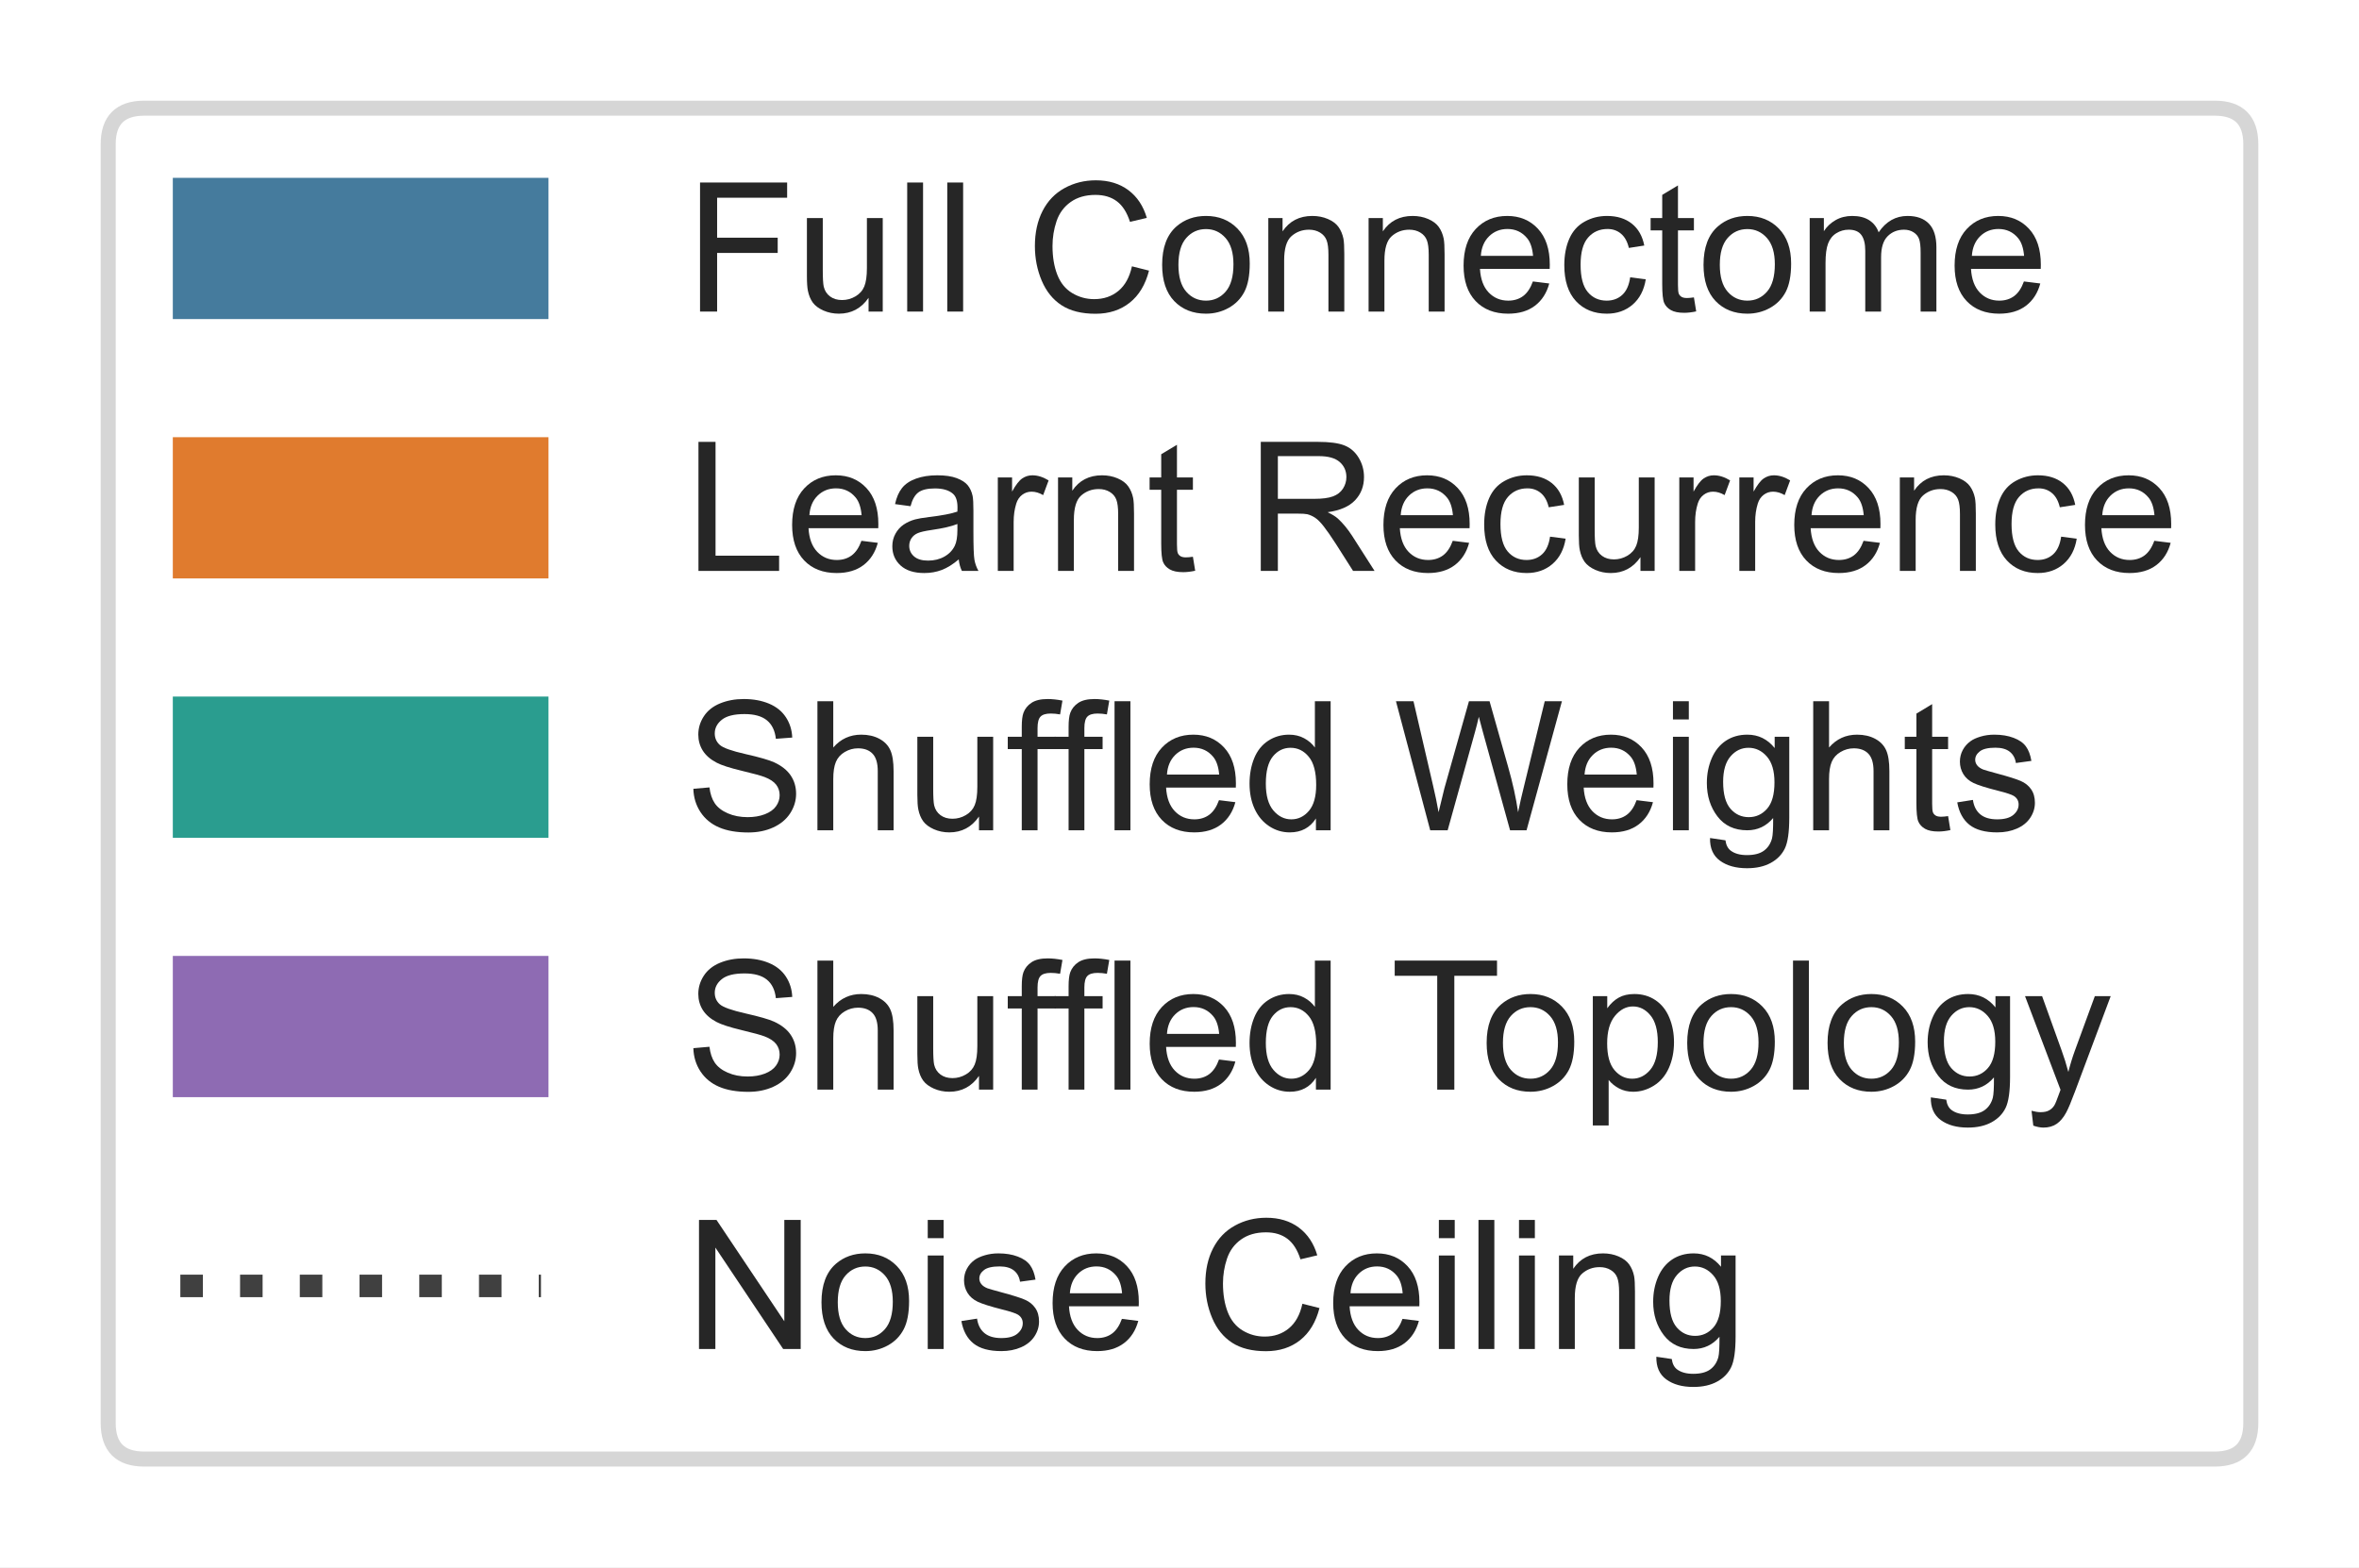
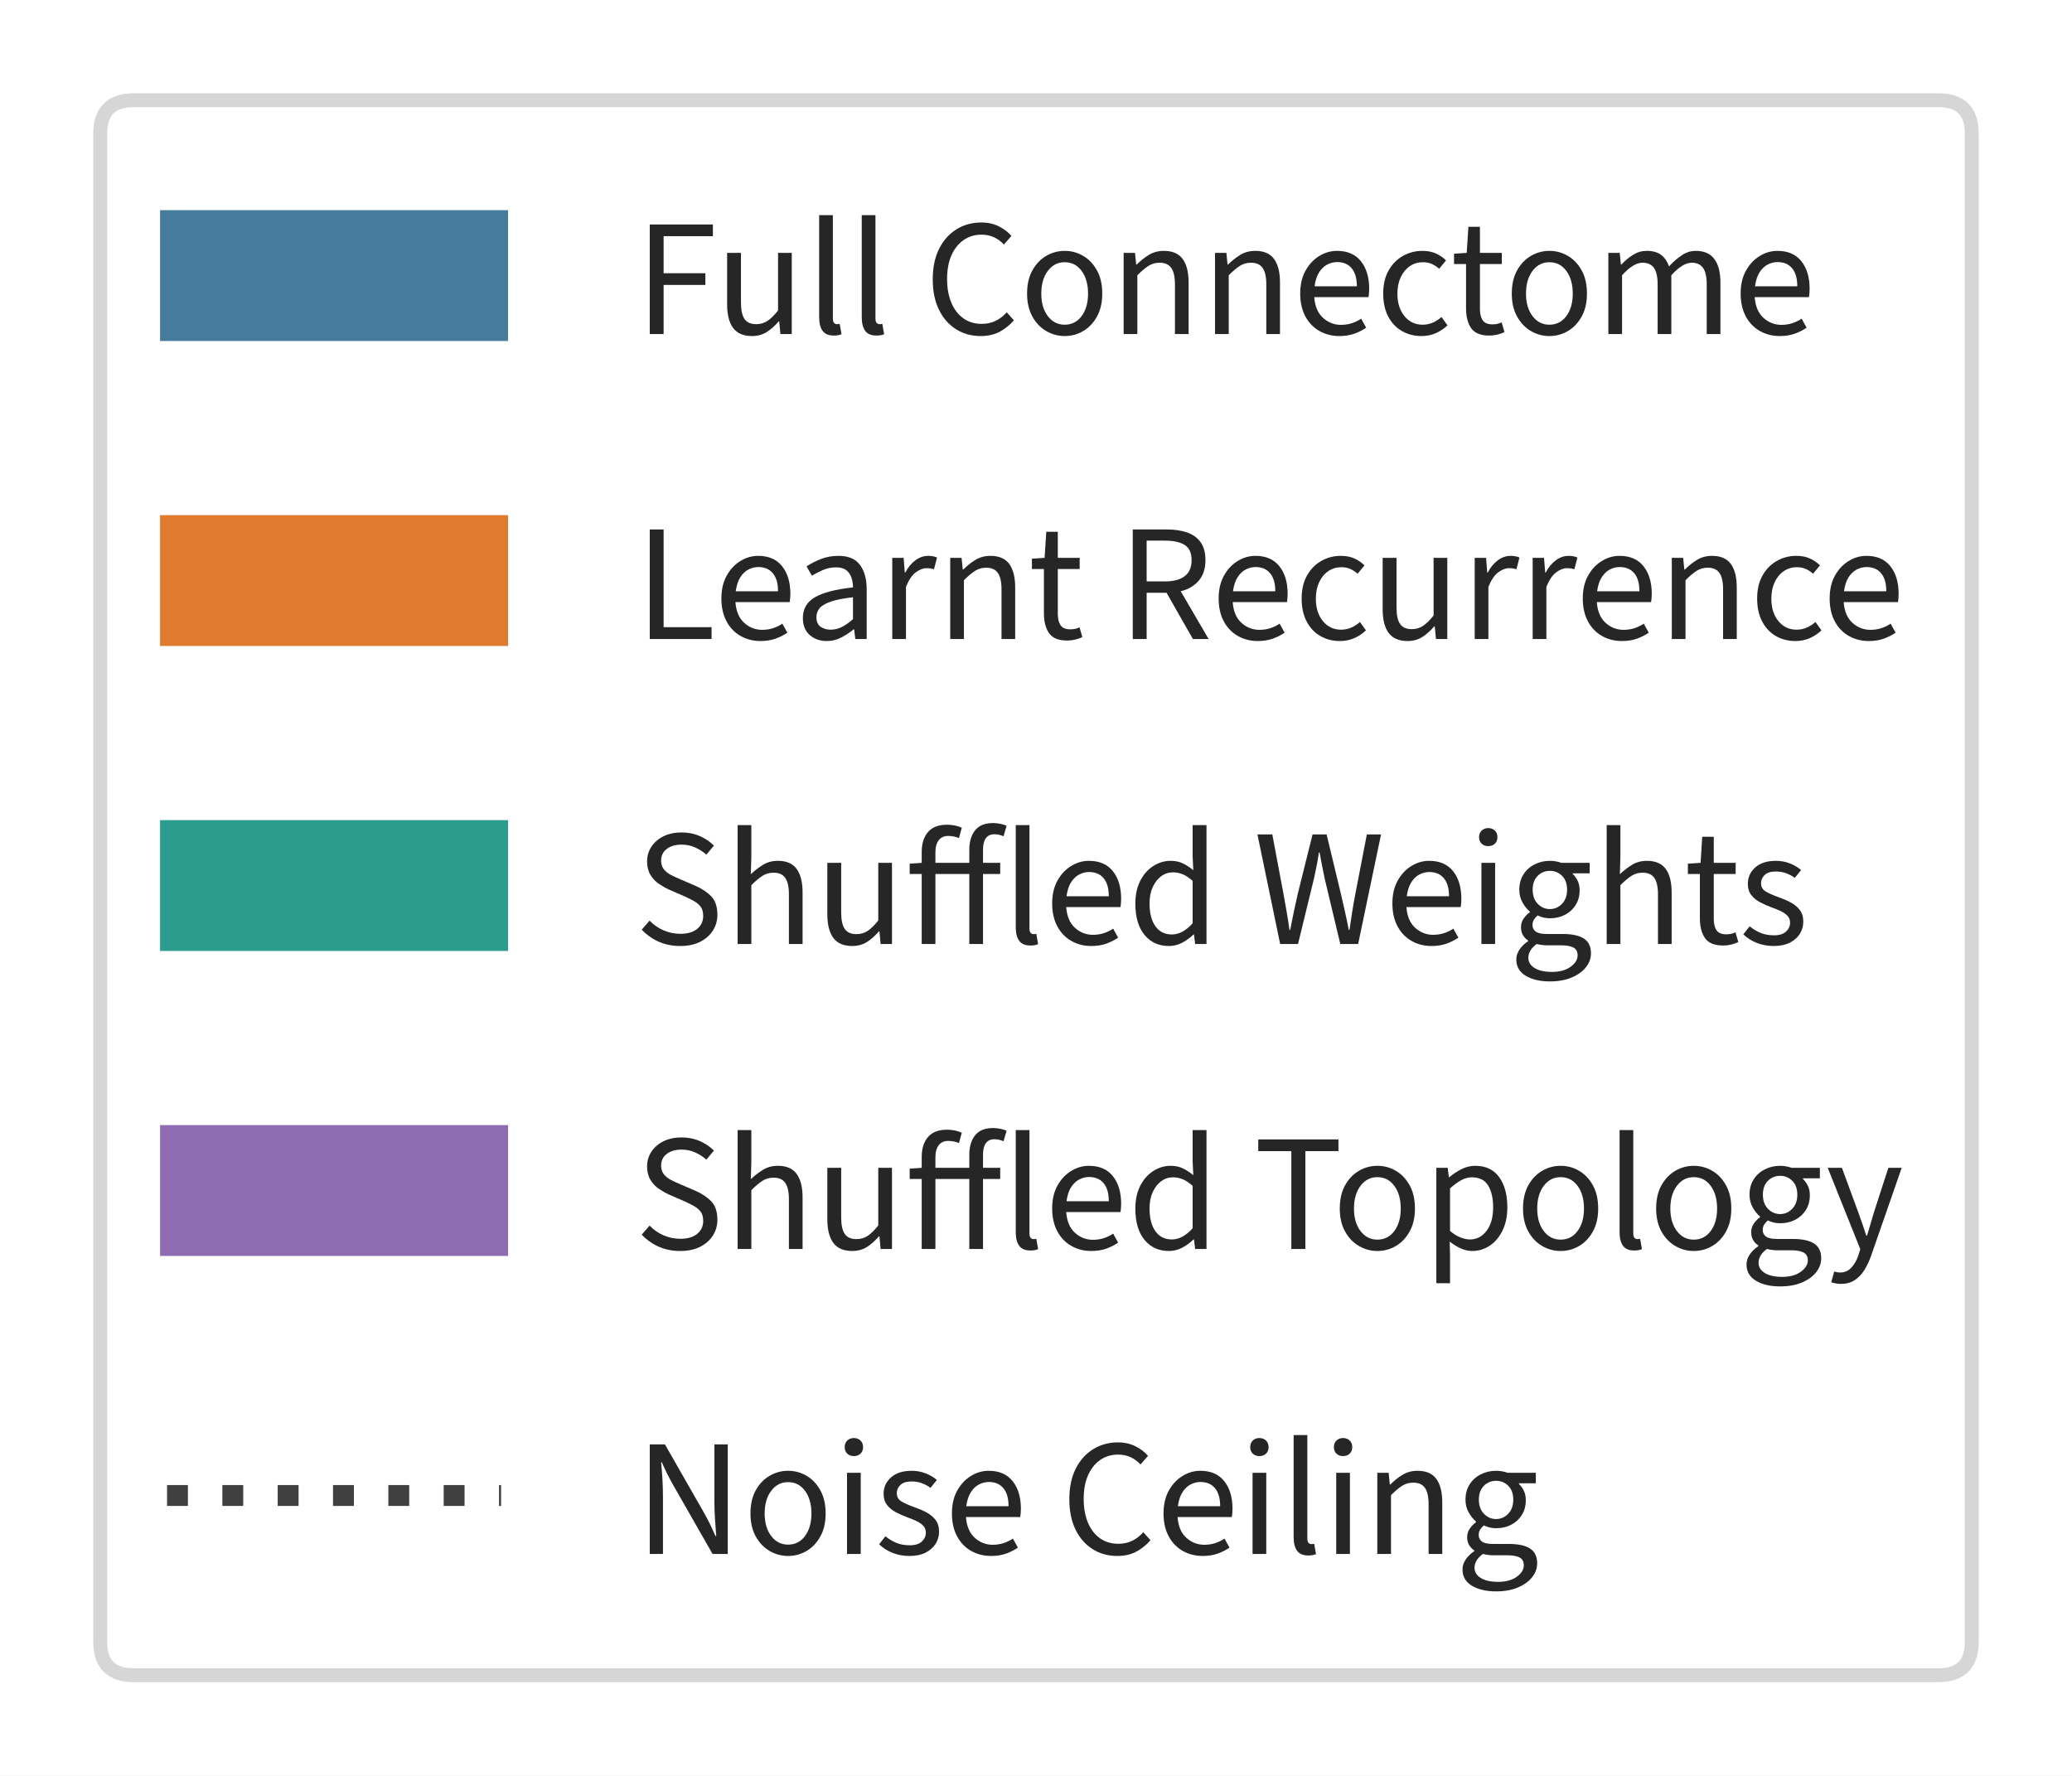
- <svg xmlns="http://www.w3.org/2000/svg" xmlns:xlink="http://www.w3.org/1999/xlink" width="156.979pt" height="104.309pt" viewBox="0 0 156.979 104.309" version="1.1">
+ <svg xmlns="http://www.w3.org/2000/svg" xmlns:xlink="http://www.w3.org/1999/xlink" width="148.858pt" height="127.56pt" viewBox="0 0 148.858 127.56" version="1.1">
  <defs>
    <style type="text/css">*{stroke-linejoin: round; stroke-linecap: butt}</style>
  </defs>
  <g id="figure_1">
    <g id="patch_1">
-       <path d="M 0 104.309  L 156.979 104.309  L 156.979 0  L 0 0  z " style="fill: #ffffff" />
+       <path d="M 0 127.56  L 148.858 127.56  L 148.858 0  L 0 0  z " style="fill: #ffffff" />
    </g>
    <g id="legend_1">
      <g id="patch_2">
-         <path d="M 9.6 97.109  L 147.379 97.109  Q 149.779 97.109 149.779 94.709  L 149.779 9.6  Q 149.779 7.2 147.379 7.2  L 9.6 7.2  Q 7.2 7.2 7.2 9.6  L 7.2 94.709  Q 7.2 97.109 9.6 97.109  z " style="fill: #ffffff; opacity: 0.8; stroke: #cccccc; stroke-linejoin: miter" />
+         <path d="M 9.6 120.36  L 139.258 120.36  Q 141.658 120.36 141.658 117.96  L 141.658 9.6  Q 141.658 7.2 139.258 7.2  L 9.6 7.2  Q 7.2 7.2 7.2 9.6  L 7.2 117.96  Q 7.2 120.36 9.6 120.36  z " style="fill: #ffffff; opacity: 0.8; stroke: #cccccc; stroke-linejoin: miter" />
      </g>
      <g id="patch_3">
-         <path d="M 12 20.736  L 36 20.736  L 36 12.336  L 12 12.336  z " style="fill: #457b9d; stroke: #457b9d; stroke-linejoin: miter" />
+         <path d="M 12 24  L 36 24  L 36 15.6  L 12 15.6  z " style="fill: #457b9d; stroke: #457b9d; stroke-linejoin: miter" />
      </g>
      <g id="text_1">
-         <g style="fill: #262626" transform="translate(45.6 20.73633) scale(0.12 -0.12)">
+         <g style="fill: #262626" transform="translate(45.6 24) scale(0.12 -0.12)">
          <defs>
-             <path id="ArialMT-29" d="M 525 0  L 525 4581  L 3616 4581  L 3616 4041  L 1131 4041  L 1131 2622  L 3281 2622  L 3281 2081  L 1131 2081  L 1131 0  L 525 0  z " transform="scale(0.015625)" />
-             <path id="ArialMT-58" d="M 2597 0  L 2597 488  Q 2209 -75 1544 -75  Q 1250 -75 995 37  Q 741 150 617 320  Q 494 491 444 738  Q 409 903 409 1263  L 409 3319  L 972 3319  L 972 1478  Q 972 1038 1006 884  Q 1059 663 1231 536  Q 1403 409 1656 409  Q 1909 409 2131 539  Q 2353 669 2445 892  Q 2538 1116 2538 1541  L 2538 3319  L 3100 3319  L 3100 0  L 2597 0  z " transform="scale(0.015625)" />
-             <path id="ArialMT-4f" d="M 409 0  L 409 4581  L 972 4581  L 972 0  L 409 0  z " transform="scale(0.015625)" />
-             <path id="ArialMT-3" transform="scale(0.015625)" />
-             <path id="ArialMT-26" d="M 3763 1606  L 4369 1453  Q 4178 706 3683 314  Q 3188 -78 2472 -78  Q 1731 -78 1267 223  Q 803 525 561 1097  Q 319 1669 319 2325  Q 319 3041 592 3573  Q 866 4106 1370 4382  Q 1875 4659 2481 4659  Q 3169 4659 3637 4309  Q 4106 3959 4291 3325  L 3694 3184  Q 3534 3684 3231 3912  Q 2928 4141 2469 4141  Q 1941 4141 1586 3887  Q 1231 3634 1087 3207  Q 944 2781 944 2328  Q 944 1744 1114 1308  Q 1284 872 1643 656  Q 2003 441 2422 441  Q 2931 441 3284 734  Q 3638 1028 3763 1606  z " transform="scale(0.015625)" />
-             <path id="ArialMT-52" d="M 213 1659  Q 213 2581 725 3025  Q 1153 3394 1769 3394  Q 2453 3394 2887 2945  Q 3322 2497 3322 1706  Q 3322 1066 3130 698  Q 2938 331 2570 128  Q 2203 -75 1769 -75  Q 1072 -75 642 372  Q 213 819 213 1659  z M 791 1659  Q 791 1022 1069 705  Q 1347 388 1769 388  Q 2188 388 2466 706  Q 2744 1025 2744 1678  Q 2744 2294 2464 2611  Q 2184 2928 1769 2928  Q 1347 2928 1069 2612  Q 791 2297 791 1659  z " transform="scale(0.015625)" />
-             <path id="ArialMT-51" d="M 422 0  L 422 3319  L 928 3319  L 928 2847  Q 1294 3394 1984 3394  Q 2284 3394 2536 3286  Q 2788 3178 2913 3003  Q 3038 2828 3088 2588  Q 3119 2431 3119 2041  L 3119 0  L 2556 0  L 2556 2019  Q 2556 2363 2490 2533  Q 2425 2703 2258 2804  Q 2091 2906 1866 2906  Q 1506 2906 1245 2678  Q 984 2450 984 1813  L 984 0  L 422 0  z " transform="scale(0.015625)" />
-             <path id="ArialMT-48" d="M 2694 1069  L 3275 997  Q 3138 488 2766 206  Q 2394 -75 1816 -75  Q 1088 -75 661 373  Q 234 822 234 1631  Q 234 2469 665 2931  Q 1097 3394 1784 3394  Q 2450 3394 2872 2941  Q 3294 2488 3294 1666  Q 3294 1616 3291 1516  L 816 1516  Q 847 969 1125 678  Q 1403 388 1819 388  Q 2128 388 2347 550  Q 2566 713 2694 1069  z M 847 1978  L 2700 1978  Q 2663 2397 2488 2606  Q 2219 2931 1791 2931  Q 1403 2931 1139 2672  Q 875 2413 847 1978  z " transform="scale(0.015625)" />
-             <path id="ArialMT-46" d="M 2588 1216  L 3141 1144  Q 3050 572 2676 248  Q 2303 -75 1759 -75  Q 1078 -75 664 370  Q 250 816 250 1647  Q 250 2184 428 2587  Q 606 2991 970 3192  Q 1334 3394 1763 3394  Q 2303 3394 2647 3120  Q 2991 2847 3088 2344  L 2541 2259  Q 2463 2594 2264 2762  Q 2066 2931 1784 2931  Q 1359 2931 1093 2626  Q 828 2322 828 1663  Q 828 994 1084 691  Q 1341 388 1753 388  Q 2084 388 2306 591  Q 2528 794 2588 1216  z " transform="scale(0.015625)" />
-             <path id="ArialMT-57" d="M 1650 503  L 1731 6  Q 1494 -44 1306 -44  Q 1000 -44 831 53  Q 663 150 594 308  Q 525 466 525 972  L 525 2881  L 113 2881  L 113 3319  L 525 3319  L 525 4141  L 1084 4478  L 1084 3319  L 1650 3319  L 1650 2881  L 1084 2881  L 1084 941  Q 1084 700 1114 631  Q 1144 563 1211 522  Q 1278 481 1403 481  Q 1497 481 1650 503  z " transform="scale(0.015625)" />
-             <path id="ArialMT-50" d="M 422 0  L 422 3319  L 925 3319  L 925 2853  Q 1081 3097 1340 3245  Q 1600 3394 1931 3394  Q 2300 3394 2536 3241  Q 2772 3088 2869 2813  Q 3263 3394 3894 3394  Q 4388 3394 4653 3120  Q 4919 2847 4919 2278  L 4919 0  L 4359 0  L 4359 2091  Q 4359 2428 4304 2576  Q 4250 2725 4106 2815  Q 3963 2906 3769 2906  Q 3419 2906 3187 2673  Q 2956 2441 2956 1928  L 2956 0  L 2394 0  L 2394 2156  Q 2394 2531 2256 2718  Q 2119 2906 1806 2906  Q 1569 2906 1367 2781  Q 1166 2656 1075 2415  Q 984 2175 984 1722  L 984 0  L 422 0  z " transform="scale(0.015625)" />
+             <path id="SourceSans3-Regular-7" d="M 576 0  L 576 4198  L 2995 4198  L 2995 3750  L 1107 3750  L 1107 2330  L 2707 2330  L 2707 1882  L 1107 1882  L 1107 0  L 576 0  z " transform="scale(0.015625)" />
+             <path id="SourceSans3-Regular-30" d="M 1434 -77  Q 941 -77 710 233  Q 480 544 480 1139  L 480 3110  L 1011 3110  L 1011 1210  Q 1011 774 1148 576  Q 1286 378 1594 378  Q 1837 378 2025 502  Q 2214 627 2432 902  L 2432 3110  L 2957 3110  L 2957 0  L 2522 0  L 2477 486  L 2458 486  Q 2240 230 1997 76  Q 1754 -77 1434 -77  z " transform="scale(0.015625)" />
+             <path id="SourceSans3-Regular-27" d="M 1082 -58  Q 787 -58 656 124  Q 525 307 525 640  L 525 4557  L 1050 4557  L 1050 602  Q 1050 480 1094 429  Q 1139 378 1203 378  Q 1229 378 1251 381  Q 1274 384 1312 390  L 1382 -6  Q 1267 -58 1082 -58  z " transform="scale(0.015625)" />
+             <path id="SourceSans3-Regular-1" transform="scale(0.015625)" />
+             <path id="SourceSans3-Regular-4" d="M 2170 -77  Q 1645 -77 1229 182  Q 813 442 573 928  Q 333 1414 333 2099  Q 333 2778 576 3264  Q 819 3750 1241 4012  Q 1664 4275 2195 4275  Q 2573 4275 2870 4124  Q 3168 3974 3347 3757  L 3059 3430  Q 2893 3610 2678 3709  Q 2464 3808 2202 3808  Q 1811 3808 1513 3600  Q 1216 3392 1049 3014  Q 883 2637 883 2112  Q 883 1587 1046 1200  Q 1210 813 1507 601  Q 1805 390 2208 390  Q 2502 390 2736 502  Q 2970 614 3168 832  L 3443 525  Q 3187 237 2883 80  Q 2579 -77 2170 -77  z " transform="scale(0.015625)" />
+             <path id="SourceSans3-Regular-2a" d="M 1734 -77  Q 1357 -77 1027 115  Q 698 307 496 672  Q 294 1037 294 1549  Q 294 2074 496 2438  Q 698 2803 1027 2995  Q 1357 3187 1734 3187  Q 2118 3187 2444 2995  Q 2771 2803 2972 2438  Q 3174 2074 3174 1549  Q 3174 1037 2972 672  Q 2771 307 2444 115  Q 2118 -77 1734 -77  z M 1734 358  Q 2138 358 2384 688  Q 2630 1018 2630 1549  Q 2630 2086 2384 2419  Q 2138 2752 1734 2752  Q 1338 2752 1088 2419  Q 838 2086 838 1549  Q 838 1018 1088 688  Q 1338 358 1734 358  z " transform="scale(0.015625)" />
+             <path id="SourceSans3-Regular-29" d="M 525 0  L 525 3110  L 960 3110  L 1005 2662  L 1024 2662  Q 1248 2886 1497 3036  Q 1747 3187 2067 3187  Q 2560 3187 2787 2876  Q 3014 2566 3014 1971  L 3014 0  L 2490 0  L 2490 1901  Q 2490 2336 2349 2534  Q 2208 2733 1901 2733  Q 1664 2733 1475 2611  Q 1286 2490 1050 2253  L 1050 0  L 525 0  z " transform="scale(0.015625)" />
+             <path id="SourceSans3-Regular-20" d="M 1702 2758  Q 1510 2758 1328 2665  Q 1146 2573 1014 2368  Q 883 2163 838 1830  L 2458 1830  Q 2458 2285 2259 2521  Q 2061 2758 1702 2758  z M 1786 -77  Q 1370 -77 1027 115  Q 685 307 486 675  Q 288 1043 288 1555  Q 288 2061 489 2425  Q 691 2790 1014 2988  Q 1338 3187 1696 3187  Q 2298 3187 2614 2790  Q 2931 2394 2931 1728  Q 2931 1645 2924 1568  Q 2918 1491 2906 1414  L 826 1414  Q 864 890 1161 621  Q 1459 352 1850 352  Q 2074 352 2269 416  Q 2464 480 2624 589  L 2816 243  Q 2611 102 2358 12  Q 2106 -77 1786 -77  z " transform="scale(0.015625)" />
+             <path id="SourceSans3-Regular-1e" d="M 1760 -77  Q 1344 -77 1011 115  Q 678 307 486 672  Q 294 1037 294 1549  Q 294 2074 502 2438  Q 710 2803 1052 2995  Q 1395 3187 1792 3187  Q 2099 3187 2320 3084  Q 2541 2982 2701 2822  L 2438 2502  Q 2317 2611 2166 2681  Q 2016 2752 1811 2752  Q 1536 2752 1315 2601  Q 1094 2451 966 2179  Q 838 1907 838 1549  Q 838 1018 1107 688  Q 1376 358 1805 358  Q 2016 358 2201 441  Q 2387 525 2528 653  L 2758 333  Q 2566 147 2313 35  Q 2061 -77 1760 -77  z " transform="scale(0.015625)" />
+             <path id="SourceSans3-Regular-2f" d="M 1504 -58  Q 1005 -58 809 227  Q 614 512 614 979  L 614 2682  L 154 2682  L 154 3078  L 640 3110  L 704 4109  L 1146 4109  L 1146 3110  L 1984 3110  L 1984 2682  L 1146 2682  L 1146 966  Q 1146 685 1251 528  Q 1357 371 1626 371  Q 1709 371 1798 387  Q 1888 403 1978 448  L 2086 77  Q 1965 13 1814 -22  Q 1664 -58 1504 -58  z " transform="scale(0.015625)" />
+             <path id="SourceSans3-Regular-28" d="M 525 0  L 525 3110  L 960 3110  L 1005 2662  L 1024 2662  Q 1229 2886 1472 3036  Q 1715 3187 1990 3187  Q 2349 3187 2550 3030  Q 2752 2874 2848 2592  Q 3091 2854 3340 3020  Q 3590 3187 3872 3187  Q 4352 3187 4585 2876  Q 4819 2566 4819 1971  L 4819 0  L 4294 0  L 4294 1901  Q 4294 2336 4153 2534  Q 4013 2733 3718 2733  Q 3373 2733 2938 2253  L 2938 0  L 2413 0  L 2413 1901  Q 2413 2336 2272 2534  Q 2131 2733 1830 2733  Q 1485 2733 1050 2253  L 1050 0  L 525 0  z " transform="scale(0.015625)" />
          </defs>
-           <use xlink:href="#ArialMT-29" />
-           <use xlink:href="#ArialMT-58" transform="translate(61.07812 0)" />
-           <use xlink:href="#ArialMT-4f" transform="translate(116.6875 0)" />
-           <use xlink:href="#ArialMT-4f" transform="translate(138.9062 0)" />
-           <use xlink:href="#ArialMT-3" transform="translate(161.125 0)" />
-           <use xlink:href="#ArialMT-26" transform="translate(188.9062 0)" />
-           <use xlink:href="#ArialMT-52" transform="translate(261.125 0)" />
-           <use xlink:href="#ArialMT-51" transform="translate(316.7344 0)" />
-           <use xlink:href="#ArialMT-51" transform="translate(372.3438 0)" />
-           <use xlink:href="#ArialMT-48" transform="translate(427.9531 0)" />
-           <use xlink:href="#ArialMT-46" transform="translate(483.5625 0)" />
-           <use xlink:href="#ArialMT-57" transform="translate(533.5625 0)" />
-           <use xlink:href="#ArialMT-52" transform="translate(561.3438 0)" />
-           <use xlink:href="#ArialMT-50" transform="translate(616.9531 0)" />
-           <use xlink:href="#ArialMT-48" transform="translate(700.25 0)" />
+           <use xlink:href="#SourceSans3-Regular-7" />
+           <use xlink:href="#SourceSans3-Regular-30" transform="translate(47.8125 0)" />
+           <use xlink:href="#SourceSans3-Regular-27" transform="translate(102.2188 0)" />
+           <use xlink:href="#SourceSans3-Regular-27" transform="translate(127.7188 0)" />
+           <use xlink:href="#SourceSans3-Regular-1" transform="translate(153.2188 0)" />
+           <use xlink:href="#SourceSans3-Regular-4" transform="translate(173.2188 0)" />
+           <use xlink:href="#SourceSans3-Regular-2a" transform="translate(230.3125 0)" />
+           <use xlink:href="#SourceSans3-Regular-29" transform="translate(284.5156 0)" />
+           <use xlink:href="#SourceSans3-Regular-29" transform="translate(339.2188 0)" />
+           <use xlink:href="#SourceSans3-Regular-20" transform="translate(393.9219 0)" />
+           <use xlink:href="#SourceSans3-Regular-1e" transform="translate(443.5156 0)" />
+           <use xlink:href="#SourceSans3-Regular-2f" transform="translate(488.1094 0)" />
+           <use xlink:href="#SourceSans3-Regular-2a" transform="translate(520.5 0)" />
+           <use xlink:href="#SourceSans3-Regular-28" transform="translate(574.7031 0)" />
+           <use xlink:href="#SourceSans3-Regular-20" transform="translate(657.6094 0)" />
        </g>
      </g>
      <g id="patch_4">
-         <path d="M 12 37.998  L 36 37.998  L 36 29.598  L 12 29.598  z " style="fill: #e07b2e; stroke: #e07b2e; stroke-linejoin: miter" />
+         <path d="M 12 45.912  L 36 45.912  L 36 37.512  L 12 37.512  z " style="fill: #e07b2e; stroke: #e07b2e; stroke-linejoin: miter" />
      </g>
      <g id="text_2">
-         <g style="fill: #262626" transform="translate(45.6 37.99805) scale(0.12 -0.12)">
+         <g style="fill: #262626" transform="translate(45.6 45.912) scale(0.12 -0.12)">
          <defs>
-             <path id="ArialMT-2f" d="M 469 0  L 469 4581  L 1075 4581  L 1075 541  L 3331 541  L 3331 0  L 469 0  z " transform="scale(0.015625)" />
-             <path id="ArialMT-44" d="M 2588 409  Q 2275 144 1986 34  Q 1697 -75 1366 -75  Q 819 -75 525 192  Q 231 459 231 875  Q 231 1119 342 1320  Q 453 1522 633 1644  Q 813 1766 1038 1828  Q 1203 1872 1538 1913  Q 2219 1994 2541 2106  Q 2544 2222 2544 2253  Q 2544 2597 2384 2738  Q 2169 2928 1744 2928  Q 1347 2928 1158 2789  Q 969 2650 878 2297  L 328 2372  Q 403 2725 575 2942  Q 747 3159 1072 3276  Q 1397 3394 1825 3394  Q 2250 3394 2515 3294  Q 2781 3194 2906 3042  Q 3031 2891 3081 2659  Q 3109 2516 3109 2141  L 3109 1391  Q 3109 606 3145 398  Q 3181 191 3288 0  L 2700 0  Q 2613 175 2588 409  z M 2541 1666  Q 2234 1541 1622 1453  Q 1275 1403 1131 1340  Q 988 1278 909 1158  Q 831 1038 831 891  Q 831 666 1001 516  Q 1172 366 1500 366  Q 1825 366 2078 508  Q 2331 650 2450 897  Q 2541 1088 2541 1459  L 2541 1666  z " transform="scale(0.015625)" />
-             <path id="ArialMT-55" d="M 416 0  L 416 3319  L 922 3319  L 922 2816  Q 1116 3169 1280 3281  Q 1444 3394 1641 3394  Q 1925 3394 2219 3213  L 2025 2691  Q 1819 2813 1613 2813  Q 1428 2813 1281 2702  Q 1134 2591 1072 2394  Q 978 2094 978 1738  L 978 0  L 416 0  z " transform="scale(0.015625)" />
-             <path id="ArialMT-35" d="M 503 0  L 503 4581  L 2534 4581  Q 3147 4581 3465 4457  Q 3784 4334 3975 4021  Q 4166 3709 4166 3331  Q 4166 2844 3850 2509  Q 3534 2175 2875 2084  Q 3116 1969 3241 1856  Q 3506 1613 3744 1247  L 4541 0  L 3778 0  L 3172 953  Q 2906 1366 2734 1584  Q 2563 1803 2427 1890  Q 2291 1978 2150 2013  Q 2047 2034 1813 2034  L 1109 2034  L 1109 0  L 503 0  z M 1109 2559  L 2413 2559  Q 2828 2559 3062 2645  Q 3297 2731 3419 2920  Q 3541 3109 3541 3331  Q 3541 3656 3305 3865  Q 3069 4075 2559 4075  L 1109 4075  L 1109 2559  z " transform="scale(0.015625)" />
+             <path id="SourceSans3-Regular-d" d="M 576 0  L 576 4198  L 1107 4198  L 1107 454  L 2944 454  L 2944 0  L 576 0  z " transform="scale(0.015625)" />
+             <path id="SourceSans3-Regular-1c" d="M 1242 -77  Q 851 -77 588 153  Q 326 384 326 806  Q 326 1331 787 1600  Q 1248 1869 2246 1978  Q 2246 2176 2188 2349  Q 2131 2522 1993 2634  Q 1856 2746 1600 2746  Q 1331 2746 1094 2643  Q 858 2541 672 2426  L 467 2784  Q 685 2931 1001 3059  Q 1318 3187 1690 3187  Q 2259 3187 2515 2838  Q 2771 2490 2771 1907  L 2771 0  L 2336 0  L 2291 371  L 2272 371  Q 2042 186 1789 54  Q 1536 -77 1242 -77  z M 1389 358  Q 1613 358 1817 460  Q 2022 563 2246 762  L 2246 1600  Q 1722 1542 1414 1440  Q 1107 1338 976 1190  Q 845 1043 845 838  Q 845 582 1005 470  Q 1165 358 1389 358  z " transform="scale(0.015625)" />
+             <path id="SourceSans3-Regular-2d" d="M 525 0  L 525 3110  L 960 3110  L 1005 2547  L 1024 2547  Q 1178 2842 1408 3014  Q 1638 3187 1907 3187  Q 2093 3187 2240 3123  L 2125 2675  Q 2054 2694 1993 2704  Q 1933 2714 1837 2714  Q 1638 2714 1424 2554  Q 1210 2394 1050 1997  L 1050 0  L 525 0  z " transform="scale(0.015625)" />
+             <path id="SourceSans3-Regular-13" d="M 576 0  L 576 4198  L 1888 4198  Q 2317 4198 2649 4086  Q 2982 3974 3171 3715  Q 3360 3456 3360 3021  Q 3360 2534 3104 2236  Q 2848 1939 2413 1830  L 3482 0  L 2880 0  L 1869 1773  L 1107 1773  L 1107 0  L 576 0  z M 1107 2208  L 1811 2208  Q 2304 2208 2566 2409  Q 2829 2611 2829 3021  Q 2829 3437 2566 3603  Q 2304 3770 1811 3770  L 1107 3770  L 1107 2208  z " transform="scale(0.015625)" />
          </defs>
-           <use xlink:href="#ArialMT-2f" />
-           <use xlink:href="#ArialMT-48" transform="translate(55.60938 0)" />
-           <use xlink:href="#ArialMT-44" transform="translate(111.2188 0)" />
-           <use xlink:href="#ArialMT-55" transform="translate(166.8281 0)" />
-           <use xlink:href="#ArialMT-51" transform="translate(200.125 0)" />
-           <use xlink:href="#ArialMT-57" transform="translate(255.7344 0)" />
-           <use xlink:href="#ArialMT-3" transform="translate(283.5156 0)" />
-           <use xlink:href="#ArialMT-35" transform="translate(311.2969 0)" />
-           <use xlink:href="#ArialMT-48" transform="translate(383.5156 0)" />
-           <use xlink:href="#ArialMT-46" transform="translate(439.125 0)" />
-           <use xlink:href="#ArialMT-58" transform="translate(489.125 0)" />
-           <use xlink:href="#ArialMT-55" transform="translate(544.7344 0)" />
-           <use xlink:href="#ArialMT-55" transform="translate(578.0312 0)" />
-           <use xlink:href="#ArialMT-48" transform="translate(611.3281 0)" />
-           <use xlink:href="#ArialMT-51" transform="translate(666.9375 0)" />
-           <use xlink:href="#ArialMT-46" transform="translate(722.5469 0)" />
-           <use xlink:href="#ArialMT-48" transform="translate(772.5469 0)" />
+           <use xlink:href="#SourceSans3-Regular-d" />
+           <use xlink:href="#SourceSans3-Regular-20" transform="translate(47.39062 0)" />
+           <use xlink:href="#SourceSans3-Regular-1c" transform="translate(95.57812 0)" />
+           <use xlink:href="#SourceSans3-Regular-2d" transform="translate(145.9844 0)" />
+           <use xlink:href="#SourceSans3-Regular-29" transform="translate(180.6875 0)" />
+           <use xlink:href="#SourceSans3-Regular-2f" transform="translate(235.3906 0)" />
+           <use xlink:href="#SourceSans3-Regular-1" transform="translate(269.1875 0)" />
+           <use xlink:href="#SourceSans3-Regular-13" transform="translate(289.1875 0)" />
+           <use xlink:href="#SourceSans3-Regular-20" transform="translate(345.0938 0)" />
+           <use xlink:href="#SourceSans3-Regular-1e" transform="translate(394.6875 0)" />
+           <use xlink:href="#SourceSans3-Regular-30" transform="translate(440.2812 0)" />
+           <use xlink:href="#SourceSans3-Regular-2d" transform="translate(494.6875 0)" />
+           <use xlink:href="#SourceSans3-Regular-2d" transform="translate(529.3906 0)" />
+           <use xlink:href="#SourceSans3-Regular-20" transform="translate(563.0938 0)" />
+           <use xlink:href="#SourceSans3-Regular-29" transform="translate(612.6875 0)" />
+           <use xlink:href="#SourceSans3-Regular-1e" transform="translate(667.3906 0)" />
+           <use xlink:href="#SourceSans3-Regular-20" transform="translate(710.8906 0)" />
        </g>
      </g>
      <g id="patch_5">
-         <path d="M 12 55.26  L 36 55.26  L 36 46.86  L 12 46.86  z " style="fill: #2a9d8f; stroke: #2a9d8f; stroke-linejoin: miter" />
+         <path d="M 12 67.824  L 36 67.824  L 36 59.424  L 12 59.424  z " style="fill: #2a9d8f; stroke: #2a9d8f; stroke-linejoin: miter" />
      </g>
      <g id="text_3">
-         <g style="fill: #262626" transform="translate(45.6 55.25977) scale(0.12 -0.12)">
+         <g style="fill: #262626" transform="translate(45.6 67.824) scale(0.12 -0.12)">
          <defs>
-             <path id="ArialMT-36" d="M 288 1472  L 859 1522  Q 900 1178 1048 958  Q 1197 738 1509 602  Q 1822 466 2213 466  Q 2559 466 2825 569  Q 3091 672 3220 851  Q 3350 1031 3350 1244  Q 3350 1459 3225 1620  Q 3100 1781 2813 1891  Q 2628 1963 1997 2114  Q 1366 2266 1113 2400  Q 784 2572 623 2826  Q 463 3081 463 3397  Q 463 3744 659 4045  Q 856 4347 1234 4503  Q 1613 4659 2075 4659  Q 2584 4659 2973 4495  Q 3363 4331 3572 4012  Q 3781 3694 3797 3291  L 3216 3247  Q 3169 3681 2898 3903  Q 2628 4125 2100 4125  Q 1550 4125 1298 3923  Q 1047 3722 1047 3438  Q 1047 3191 1225 3031  Q 1400 2872 2139 2705  Q 2878 2538 3153 2413  Q 3553 2228 3743 1945  Q 3934 1663 3934 1294  Q 3934 928 3725 604  Q 3516 281 3123 101  Q 2731 -78 2241 -78  Q 1619 -78 1198 103  Q 778 284 539 648  Q 300 1013 288 1472  z " transform="scale(0.015625)" />
-             <path id="ArialMT-4b" d="M 422 0  L 422 4581  L 984 4581  L 984 2938  Q 1378 3394 1978 3394  Q 2347 3394 2619 3248  Q 2891 3103 3008 2847  Q 3125 2591 3125 2103  L 3125 0  L 2563 0  L 2563 2103  Q 2563 2525 2380 2717  Q 2197 2909 1863 2909  Q 1613 2909 1392 2779  Q 1172 2650 1078 2428  Q 984 2206 984 1816  L 984 0  L 422 0  z " transform="scale(0.015625)" />
-             <path id="ArialMT-49" d="M 556 0  L 556 2881  L 59 2881  L 59 3319  L 556 3319  L 556 3672  Q 556 4006 616 4169  Q 697 4388 901 4523  Q 1106 4659 1475 4659  Q 1713 4659 2000 4603  L 1916 4113  Q 1741 4144 1584 4144  Q 1328 4144 1222 4034  Q 1116 3925 1116 3625  L 1116 3319  L 1763 3319  L 1763 2881  L 1116 2881  L 1116 0  L 556 0  z " transform="scale(0.015625)" />
-             <path id="ArialMT-47" d="M 2575 0  L 2575 419  Q 2259 -75 1647 -75  Q 1250 -75 917 144  Q 584 363 401 755  Q 219 1147 219 1656  Q 219 2153 384 2558  Q 550 2963 881 3178  Q 1213 3394 1622 3394  Q 1922 3394 2156 3267  Q 2391 3141 2538 2938  L 2538 4581  L 3097 4581  L 3097 0  L 2575 0  z M 797 1656  Q 797 1019 1065 703  Q 1334 388 1700 388  Q 2069 388 2326 689  Q 2584 991 2584 1609  Q 2584 2291 2321 2609  Q 2059 2928 1675 2928  Q 1300 2928 1048 2622  Q 797 2316 797 1656  z " transform="scale(0.015625)" />
-             <path id="ArialMT-3a" d="M 1294 0  L 78 4581  L 700 4581  L 1397 1578  Q 1509 1106 1591 641  Q 1766 1375 1797 1488  L 2669 4581  L 3400 4581  L 4056 2263  Q 4303 1400 4413 641  Q 4500 1075 4641 1638  L 5359 4581  L 5969 4581  L 4713 0  L 4128 0  L 3163 3491  Q 3041 3928 3019 4028  Q 2947 3713 2884 3491  L 1913 0  L 1294 0  z " transform="scale(0.015625)" />
-             <path id="ArialMT-4c" d="M 425 3934  L 425 4581  L 988 4581  L 988 3934  L 425 3934  z M 425 0  L 425 3319  L 988 3319  L 988 0  L 425 0  z " transform="scale(0.015625)" />
-             <path id="ArialMT-4a" d="M 319 -275  L 866 -356  Q 900 -609 1056 -725  Q 1266 -881 1628 -881  Q 2019 -881 2231 -725  Q 2444 -569 2519 -288  Q 2563 -116 2559 434  Q 2191 0 1641 0  Q 956 0 581 494  Q 206 988 206 1678  Q 206 2153 378 2554  Q 550 2956 876 3175  Q 1203 3394 1644 3394  Q 2231 3394 2613 2919  L 2613 3319  L 3131 3319  L 3131 450  Q 3131 -325 2973 -648  Q 2816 -972 2473 -1159  Q 2131 -1347 1631 -1347  Q 1038 -1347 672 -1080  Q 306 -813 319 -275  z M 784 1719  Q 784 1066 1043 766  Q 1303 466 1694 466  Q 2081 466 2343 764  Q 2606 1063 2606 1700  Q 2606 2309 2336 2618  Q 2066 2928 1684 2928  Q 1309 2928 1046 2623  Q 784 2319 784 1719  z " transform="scale(0.015625)" />
-             <path id="ArialMT-56" d="M 197 991  L 753 1078  Q 800 744 1014 566  Q 1228 388 1613 388  Q 2000 388 2187 545  Q 2375 703 2375 916  Q 2375 1106 2209 1216  Q 2094 1291 1634 1406  Q 1016 1563 777 1677  Q 538 1791 414 1992  Q 291 2194 291 2438  Q 291 2659 392 2848  Q 494 3038 669 3163  Q 800 3259 1026 3326  Q 1253 3394 1513 3394  Q 1903 3394 2198 3281  Q 2494 3169 2634 2976  Q 2775 2784 2828 2463  L 2278 2388  Q 2241 2644 2061 2787  Q 1881 2931 1553 2931  Q 1166 2931 1000 2803  Q 834 2675 834 2503  Q 834 2394 903 2306  Q 972 2216 1119 2156  Q 1203 2125 1616 2013  Q 2213 1853 2448 1751  Q 2684 1650 2818 1456  Q 2953 1263 2953 975  Q 2953 694 2789 445  Q 2625 197 2315 61  Q 2006 -75 1616 -75  Q 969 -75 630 194  Q 291 463 197 991  z " transform="scale(0.015625)" />
+             <path id="SourceSans3-Regular-14" d="M 1741 -77  Q 1293 -77 918 89  Q 544 256 269 550  L 570 896  Q 794 659 1104 524  Q 1414 390 1747 390  Q 2163 390 2393 579  Q 2624 768 2624 1075  Q 2624 1293 2531 1421  Q 2438 1549 2281 1638  Q 2125 1728 1926 1818  L 1325 2080  Q 1126 2170 928 2304  Q 730 2438 602 2649  Q 474 2861 474 3162  Q 474 3482 643 3734  Q 813 3987 1110 4131  Q 1408 4275 1792 4275  Q 2176 4275 2496 4134  Q 2816 3994 3034 3770  L 2746 3424  Q 2547 3597 2310 3702  Q 2074 3808 1792 3808  Q 1440 3808 1225 3641  Q 1011 3475 1011 3194  Q 1011 2995 1116 2864  Q 1222 2733 1382 2649  Q 1542 2566 1709 2496  L 2304 2240  Q 2682 2080 2925 1833  Q 3168 1587 3168 1120  Q 3168 787 2995 515  Q 2822 243 2505 83  Q 2189 -77 1741 -77  z " transform="scale(0.015625)" />
+             <path id="SourceSans3-Regular-23" d="M 525 0  L 525 4557  L 1050 4557  L 1050 3315  L 1030 2675  Q 1254 2886 1500 3036  Q 1747 3187 2067 3187  Q 2560 3187 2787 2876  Q 3014 2566 3014 1971  L 3014 0  L 2490 0  L 2490 1901  Q 2490 2336 2349 2534  Q 2208 2733 1901 2733  Q 1664 2733 1475 2611  Q 1286 2490 1050 2253  L 1050 0  L 525 0  z " transform="scale(0.015625)" />
+             <path id="SourceSans3-Regular-2af" d="M 2438 0  L 2438 2682  L 1139 2682  L 1139 0  L 614 0  L 614 2682  L 154 2682  L 154 3078  L 614 3110  L 614 3520  Q 614 4006 854 4288  Q 1094 4570 1581 4570  Q 1901 4570 2150 4454  L 2042 4058  Q 1850 4141 1626 4141  Q 1395 4141 1267 3977  Q 1139 3814 1139 3507  L 1139 3110  L 2438 3110  L 2438 3603  Q 2438 4077 2659 4355  Q 2880 4634 3347 4634  Q 3494 4634 3628 4605  Q 3763 4576 3866 4531  L 3750 4128  Q 3578 4205 3398 4205  Q 2963 4205 2963 3603  L 2963 3110  L 3622 3110  L 3622 2682  L 2963 2682  L 2963 0  L 2438 0  z " transform="scale(0.015625)" />
+             <path id="SourceSans3-Regular-1f" d="M 1587 -77  Q 1005 -77 653 348  Q 301 774 301 1549  Q 301 2054 489 2422  Q 678 2790 988 2988  Q 1299 3187 1651 3187  Q 1920 3187 2118 3091  Q 2317 2995 2522 2829  L 2496 3360  L 2496 4557  L 3027 4557  L 3027 0  L 2592 0  L 2547 365  L 2528 365  Q 2349 186 2105 54  Q 1862 -77 1587 -77  z M 1702 365  Q 2112 365 2496 794  L 2496 2419  Q 2298 2598 2115 2672  Q 1933 2746 1741 2746  Q 1491 2746 1289 2595  Q 1088 2445 966 2179  Q 845 1914 845 1555  Q 845 998 1069 681  Q 1293 365 1702 365  z " transform="scale(0.015625)" />
+             <path id="SourceSans3-Regular-18" d="M 1018 0  L 147 4198  L 717 4198  L 1146 1914  Q 1210 1574 1267 1235  Q 1325 896 1376 538  L 1402 538  Q 1472 896 1542 1238  Q 1613 1581 1690 1914  L 2259 4198  L 2797 4198  L 3347 1914  Q 3424 1581 3501 1238  Q 3578 896 3648 538  L 3674 538  Q 3725 896 3779 1238  Q 3834 1581 3898 1914  L 4339 4198  L 4883 4198  L 4006 0  L 3322 0  L 2720 2522  Q 2669 2765 2624 2998  Q 2579 3232 2528 3507  L 2502 3507  Q 2464 3232 2416 2998  Q 2368 2765 2317 2522  L 1702 0  L 1018 0  z " transform="scale(0.015625)" />
+             <path id="SourceSans3-Regular-24" d="M 525 0  L 525 3110  L 1050 3110  L 1050 0  L 525 0  z M 787 3750  Q 633 3750 534 3843  Q 435 3936 435 4096  Q 435 4250 534 4346  Q 633 4442 787 4442  Q 941 4442 1040 4346  Q 1139 4250 1139 4096  Q 1139 3936 1040 3843  Q 941 3750 787 3750  z " transform="scale(0.015625)" />
+             <path id="SourceSans3-Regular-22" d="M 1574 -1434  Q 1005 -1434 646 -1216  Q 288 -998 288 -595  Q 288 -397 409 -214  Q 531 -32 742 109  L 742 134  Q 627 205 547 333  Q 467 461 467 640  Q 467 838 576 985  Q 685 1133 806 1216  L 806 1242  Q 653 1370 528 1587  Q 403 1805 403 2080  Q 403 2419 563 2668  Q 723 2918 992 3052  Q 1261 3187 1574 3187  Q 1702 3187 1817 3164  Q 1933 3142 2016 3110  L 3098 3110  L 3098 2707  L 2451 2707  L 2451 2682  Q 2560 2579 2637 2425  Q 2714 2272 2714 2061  Q 2714 1734 2560 1491  Q 2406 1248 2150 1117  Q 1894 986 1574 986  Q 1325 986 1107 1094  Q 1024 1024 966 937  Q 909 851 909 723  Q 909 576 1027 480  Q 1146 384 1459 384  L 2061 384  Q 2605 384 2877 208  Q 3149 32 3149 -358  Q 3149 -646 2957 -889  Q 2765 -1133 2413 -1283  Q 2061 -1434 1574 -1434  z M 1574 1338  Q 1843 1338 2038 1539  Q 2234 1741 2234 2080  Q 2234 2419 2042 2611  Q 1850 2803 1574 2803  Q 1299 2803 1107 2611  Q 915 2419 915 2080  Q 915 1741 1110 1539  Q 1306 1338 1574 1338  z M 1651 -1069  Q 2099 -1069 2368 -873  Q 2637 -678 2637 -435  Q 2637 -218 2473 -134  Q 2310 -51 2010 -51  L 1472 -51  Q 1382 -51 1276 -38  Q 1171 -26 1069 0  Q 902 -122 825 -256  Q 749 -390 749 -525  Q 749 -774 989 -921  Q 1229 -1069 1651 -1069  z " transform="scale(0.015625)" />
+             <path id="SourceSans3-Regular-2e" d="M 1338 -77  Q 998 -77 697 41  Q 397 160 179 371  L 422 678  Q 627 512 848 422  Q 1069 333 1357 333  Q 1664 333 1817 477  Q 1971 621 1971 819  Q 1971 979 1868 1084  Q 1766 1190 1606 1264  Q 1446 1338 1267 1402  Q 1037 1485 825 1597  Q 614 1709 483 1878  Q 352 2048 352 2304  Q 352 2682 637 2934  Q 922 3187 1427 3187  Q 1715 3187 1964 3088  Q 2214 2989 2394 2835  L 2150 2534  Q 1990 2650 1814 2714  Q 1638 2778 1427 2778  Q 1133 2778 995 2643  Q 858 2509 858 2330  Q 858 2118 1043 2009  Q 1229 1901 1517 1798  Q 1760 1715 1981 1600  Q 2202 1485 2339 1309  Q 2477 1133 2477 851  Q 2477 602 2345 390  Q 2214 179 1961 51  Q 1709 -77 1338 -77  z " transform="scale(0.015625)" />
          </defs>
-           <use xlink:href="#ArialMT-36" />
-           <use xlink:href="#ArialMT-4b" transform="translate(66.70312 0)" />
-           <use xlink:href="#ArialMT-58" transform="translate(122.3125 0)" />
-           <use xlink:href="#ArialMT-49" transform="translate(177.9219 0)" />
-           <use xlink:href="#ArialMT-49" transform="translate(203.8906 0)" />
-           <use xlink:href="#ArialMT-4f" transform="translate(231.6719 0)" />
-           <use xlink:href="#ArialMT-48" transform="translate(253.8906 0)" />
-           <use xlink:href="#ArialMT-47" transform="translate(309.5 0)" />
-           <use xlink:href="#ArialMT-3" transform="translate(365.1094 0)" />
-           <use xlink:href="#ArialMT-3a" transform="translate(392.8906 0)" />
-           <use xlink:href="#ArialMT-48" transform="translate(485.4688 0)" />
-           <use xlink:href="#ArialMT-4c" transform="translate(541.0781 0)" />
-           <use xlink:href="#ArialMT-4a" transform="translate(563.2969 0)" />
-           <use xlink:href="#ArialMT-4b" transform="translate(618.9062 0)" />
-           <use xlink:href="#ArialMT-57" transform="translate(674.5156 0)" />
-           <use xlink:href="#ArialMT-56" transform="translate(702.2969 0)" />
+           <use xlink:href="#SourceSans3-Regular-14" />
+           <use xlink:href="#SourceSans3-Regular-23" transform="translate(53.40625 0)" />
+           <use xlink:href="#SourceSans3-Regular-30" transform="translate(107.8125 0)" />
+           <use xlink:href="#SourceSans3-Regular-2af" transform="translate(162.2188 0)" />
+           <use xlink:href="#SourceSans3-Regular-27" transform="translate(219.9219 0)" />
+           <use xlink:href="#SourceSans3-Regular-20" transform="translate(245.4219 0)" />
+           <use xlink:href="#SourceSans3-Regular-1f" transform="translate(295.0156 0)" />
+           <use xlink:href="#SourceSans3-Regular-1" transform="translate(350.5156 0)" />
+           <use xlink:href="#SourceSans3-Regular-18" transform="translate(370.5156 0)" />
+           <use xlink:href="#SourceSans3-Regular-20" transform="translate(449.1094 0)" />
+           <use xlink:href="#SourceSans3-Regular-24" transform="translate(498.7031 0)" />
+           <use xlink:href="#SourceSans3-Regular-22" transform="translate(523.2969 0)" />
+           <use xlink:href="#SourceSans3-Regular-23" transform="translate(573.7031 0)" />
+           <use xlink:href="#SourceSans3-Regular-2f" transform="translate(628.1094 0)" />
+           <use xlink:href="#SourceSans3-Regular-2e" transform="translate(660.9062 0)" />
        </g>
      </g>
      <g id="patch_6">
-         <path d="M 12 72.522  L 36 72.522  L 36 64.122  L 12 64.122  z " style="fill: #8e6bb3; stroke: #8e6bb3; stroke-linejoin: miter" />
+         <path d="M 12 89.736  L 36 89.736  L 36 81.336  L 12 81.336  z " style="fill: #8e6bb3; stroke: #8e6bb3; stroke-linejoin: miter" />
      </g>
      <g id="text_4">
-         <g style="fill: #262626" transform="translate(45.6 72.52172) scale(0.12 -0.12)">
+         <g style="fill: #262626" transform="translate(45.6 89.736) scale(0.12 -0.12)">
          <defs>
-             <path id="ArialMT-37" d="M 1659 0  L 1659 4041  L 150 4041  L 150 4581  L 3781 4581  L 3781 4041  L 2266 4041  L 2266 0  L 1659 0  z " transform="scale(0.015625)" />
-             <path id="ArialMT-53" d="M 422 -1272  L 422 3319  L 934 3319  L 934 2888  Q 1116 3141 1344 3267  Q 1572 3394 1897 3394  Q 2322 3394 2647 3175  Q 2972 2956 3137 2557  Q 3303 2159 3303 1684  Q 3303 1175 3120 767  Q 2938 359 2589 142  Q 2241 -75 1856 -75  Q 1575 -75 1351 44  Q 1128 163 984 344  L 984 -1272  L 422 -1272  z M 931 1641  Q 931 1000 1190 694  Q 1450 388 1819 388  Q 2194 388 2461 705  Q 2728 1022 2728 1688  Q 2728 2322 2467 2637  Q 2206 2953 1844 2953  Q 1484 2953 1207 2617  Q 931 2281 931 1641  z " transform="scale(0.015625)" />
-             <path id="ArialMT-5c" d="M 397 -1278  L 334 -750  Q 519 -800 656 -800  Q 844 -800 956 -737  Q 1069 -675 1141 -563  Q 1194 -478 1313 -144  Q 1328 -97 1363 -6  L 103 3319  L 709 3319  L 1400 1397  Q 1534 1031 1641 628  Q 1738 1016 1872 1384  L 2581 3319  L 3144 3319  L 1881 -56  Q 1678 -603 1566 -809  Q 1416 -1088 1222 -1217  Q 1028 -1347 759 -1347  Q 597 -1347 397 -1278  z " transform="scale(0.015625)" />
+             <path id="SourceSans3-Regular-15" d="M 1446 0  L 1446 3750  L 179 3750  L 179 4198  L 3251 4198  L 3251 3750  L 1984 3750  L 1984 0  L 1446 0  z " transform="scale(0.015625)" />
+             <path id="SourceSans3-Regular-2b" d="M 525 -1312  L 525 3110  L 960 3110  L 1005 2752  L 1024 2752  Q 1235 2931 1488 3059  Q 1741 3187 2016 3187  Q 2618 3187 2931 2755  Q 3245 2323 3245 1600  Q 3245 1075 3056 697  Q 2867 320 2563 121  Q 2259 -77 1901 -77  Q 1683 -77 1468 19  Q 1254 115 1037 282  L 1050 -262  L 1050 -1312  L 525 -1312  z M 1811 365  Q 2195 365 2448 694  Q 2701 1024 2701 1600  Q 2701 2112 2512 2429  Q 2323 2746 1882 2746  Q 1683 2746 1481 2637  Q 1280 2528 1050 2323  L 1050 691  Q 1261 512 1459 438  Q 1658 365 1811 365  z " transform="scale(0.015625)" />
+             <path id="SourceSans3-Regular-34" d="M 576 -1338  Q 474 -1338 381 -1318  Q 288 -1299 211 -1274  L 326 -864  Q 442 -902 550 -902  Q 813 -902 985 -713  Q 1158 -525 1254 -237  L 1325 -6  L 77 3110  L 621 3110  L 1254 1389  Q 1325 1190 1405 960  Q 1485 730 1555 512  L 1581 512  Q 1651 723 1715 953  Q 1779 1184 1843 1389  L 2400 3110  L 2912 3110  L 1741 -256  Q 1632 -563 1481 -806  Q 1331 -1050 1110 -1194  Q 890 -1338 576 -1338  z " transform="scale(0.015625)" />
          </defs>
-           <use xlink:href="#ArialMT-36" />
-           <use xlink:href="#ArialMT-4b" transform="translate(66.70312 0)" />
-           <use xlink:href="#ArialMT-58" transform="translate(122.3125 0)" />
-           <use xlink:href="#ArialMT-49" transform="translate(177.9219 0)" />
-           <use xlink:href="#ArialMT-49" transform="translate(203.8906 0)" />
-           <use xlink:href="#ArialMT-4f" transform="translate(231.6719 0)" />
-           <use xlink:href="#ArialMT-48" transform="translate(253.8906 0)" />
-           <use xlink:href="#ArialMT-47" transform="translate(309.5 0)" />
-           <use xlink:href="#ArialMT-3" transform="translate(365.1094 0)" />
-           <use xlink:href="#ArialMT-37" transform="translate(391.0781 0)" />
-           <use xlink:href="#ArialMT-52" transform="translate(441.0781 0)" />
-           <use xlink:href="#ArialMT-53" transform="translate(496.6875 0)" />
-           <use xlink:href="#ArialMT-52" transform="translate(552.2969 0)" />
-           <use xlink:href="#ArialMT-4f" transform="translate(607.9062 0)" />
-           <use xlink:href="#ArialMT-52" transform="translate(630.125 0)" />
-           <use xlink:href="#ArialMT-4a" transform="translate(685.7344 0)" />
-           <use xlink:href="#ArialMT-5c" transform="translate(741.3438 0)" />
+           <use xlink:href="#SourceSans3-Regular-14" />
+           <use xlink:href="#SourceSans3-Regular-23" transform="translate(53.40625 0)" />
+           <use xlink:href="#SourceSans3-Regular-30" transform="translate(107.8125 0)" />
+           <use xlink:href="#SourceSans3-Regular-2af" transform="translate(162.2188 0)" />
+           <use xlink:href="#SourceSans3-Regular-27" transform="translate(219.9219 0)" />
+           <use xlink:href="#SourceSans3-Regular-20" transform="translate(245.4219 0)" />
+           <use xlink:href="#SourceSans3-Regular-1f" transform="translate(295.0156 0)" />
+           <use xlink:href="#SourceSans3-Regular-1" transform="translate(350.5156 0)" />
+           <use xlink:href="#SourceSans3-Regular-15" transform="translate(370.5156 0)" />
+           <use xlink:href="#SourceSans3-Regular-2a" transform="translate(417.5156 0)" />
+           <use xlink:href="#SourceSans3-Regular-2b" transform="translate(471.7188 0)" />
+           <use xlink:href="#SourceSans3-Regular-2a" transform="translate(527.2188 0)" />
+           <use xlink:href="#SourceSans3-Regular-27" transform="translate(581.4219 0)" />
+           <use xlink:href="#SourceSans3-Regular-2a" transform="translate(606.9219 0)" />
+           <use xlink:href="#SourceSans3-Regular-22" transform="translate(661.125 0)" />
+           <use xlink:href="#SourceSans3-Regular-34" transform="translate(713.0312 0)" />
        </g>
      </g>
      <g id="line2d_1">
-         <path d="M 12 85.584  L 24 85.584  L 36 85.584  " style="fill: none; stroke-dasharray: 1.5,2.475; stroke-dashoffset: 0; stroke: #404040; stroke-width: 1.5" />
+         <path d="M 12 107.448  L 24 107.448  L 36 107.448  " style="fill: none; stroke-dasharray: 1.5,2.475; stroke-dashoffset: 0; stroke: #404040; stroke-width: 1.5" />
      </g>
      <g id="text_5">
-         <g style="fill: #262626" transform="translate(45.6 89.78367) scale(0.12 -0.12)">
+         <g style="fill: #262626" transform="translate(45.6 111.648) scale(0.12 -0.12)">
          <defs>
-             <path id="ArialMT-31" d="M 488 0  L 488 4581  L 1109 4581  L 3516 984  L 3516 4581  L 4097 4581  L 4097 0  L 3475 0  L 1069 3600  L 1069 0  L 488 0  z " transform="scale(0.015625)" />
+             <path id="SourceSans3-Regular-f" d="M 576 0  L 576 4198  L 1158 4198  L 2650 1587  Q 2771 1376 2883 1145  Q 2995 915 3098 685  L 3123 685  Q 3098 1011 3075 1350  Q 3053 1690 3053 2016  L 3053 4198  L 3565 4198  L 3565 0  L 2982 0  L 1491 2611  Q 1370 2822 1254 3052  Q 1139 3283 1037 3514  L 1011 3514  Q 1043 3200 1062 2867  Q 1082 2534 1082 2195  L 1082 0  L 576 0  z " transform="scale(0.015625)" />
          </defs>
-           <use xlink:href="#ArialMT-31" />
-           <use xlink:href="#ArialMT-52" transform="translate(72.21875 0)" />
-           <use xlink:href="#ArialMT-4c" transform="translate(127.8281 0)" />
-           <use xlink:href="#ArialMT-56" transform="translate(150.0469 0)" />
-           <use xlink:href="#ArialMT-48" transform="translate(200.0469 0)" />
-           <use xlink:href="#ArialMT-3" transform="translate(255.6562 0)" />
-           <use xlink:href="#ArialMT-26" transform="translate(283.4375 0)" />
-           <use xlink:href="#ArialMT-48" transform="translate(355.6562 0)" />
-           <use xlink:href="#ArialMT-4c" transform="translate(411.2656 0)" />
-           <use xlink:href="#ArialMT-4f" transform="translate(433.4844 0)" />
-           <use xlink:href="#ArialMT-4c" transform="translate(455.7031 0)" />
-           <use xlink:href="#ArialMT-51" transform="translate(477.9219 0)" />
-           <use xlink:href="#ArialMT-4a" transform="translate(533.5312 0)" />
+           <use xlink:href="#SourceSans3-Regular-f" />
+           <use xlink:href="#SourceSans3-Regular-2a" transform="translate(64.70312 0)" />
+           <use xlink:href="#SourceSans3-Regular-24" transform="translate(118.9062 0)" />
+           <use xlink:href="#SourceSans3-Regular-2e" transform="translate(143.5 0)" />
+           <use xlink:href="#SourceSans3-Regular-20" transform="translate(185.4062 0)" />
+           <use xlink:href="#SourceSans3-Regular-1" transform="translate(235 0)" />
+           <use xlink:href="#SourceSans3-Regular-4" transform="translate(255 0)" />
+           <use xlink:href="#SourceSans3-Regular-20" transform="translate(312.0938 0)" />
+           <use xlink:href="#SourceSans3-Regular-24" transform="translate(361.6875 0)" />
+           <use xlink:href="#SourceSans3-Regular-27" transform="translate(386.2812 0)" />
+           <use xlink:href="#SourceSans3-Regular-24" transform="translate(411.7812 0)" />
+           <use xlink:href="#SourceSans3-Regular-29" transform="translate(436.375 0)" />
+           <use xlink:href="#SourceSans3-Regular-22" transform="translate(491.0781 0)" />
        </g>
      </g>
    </g>
  </g>
</svg>
